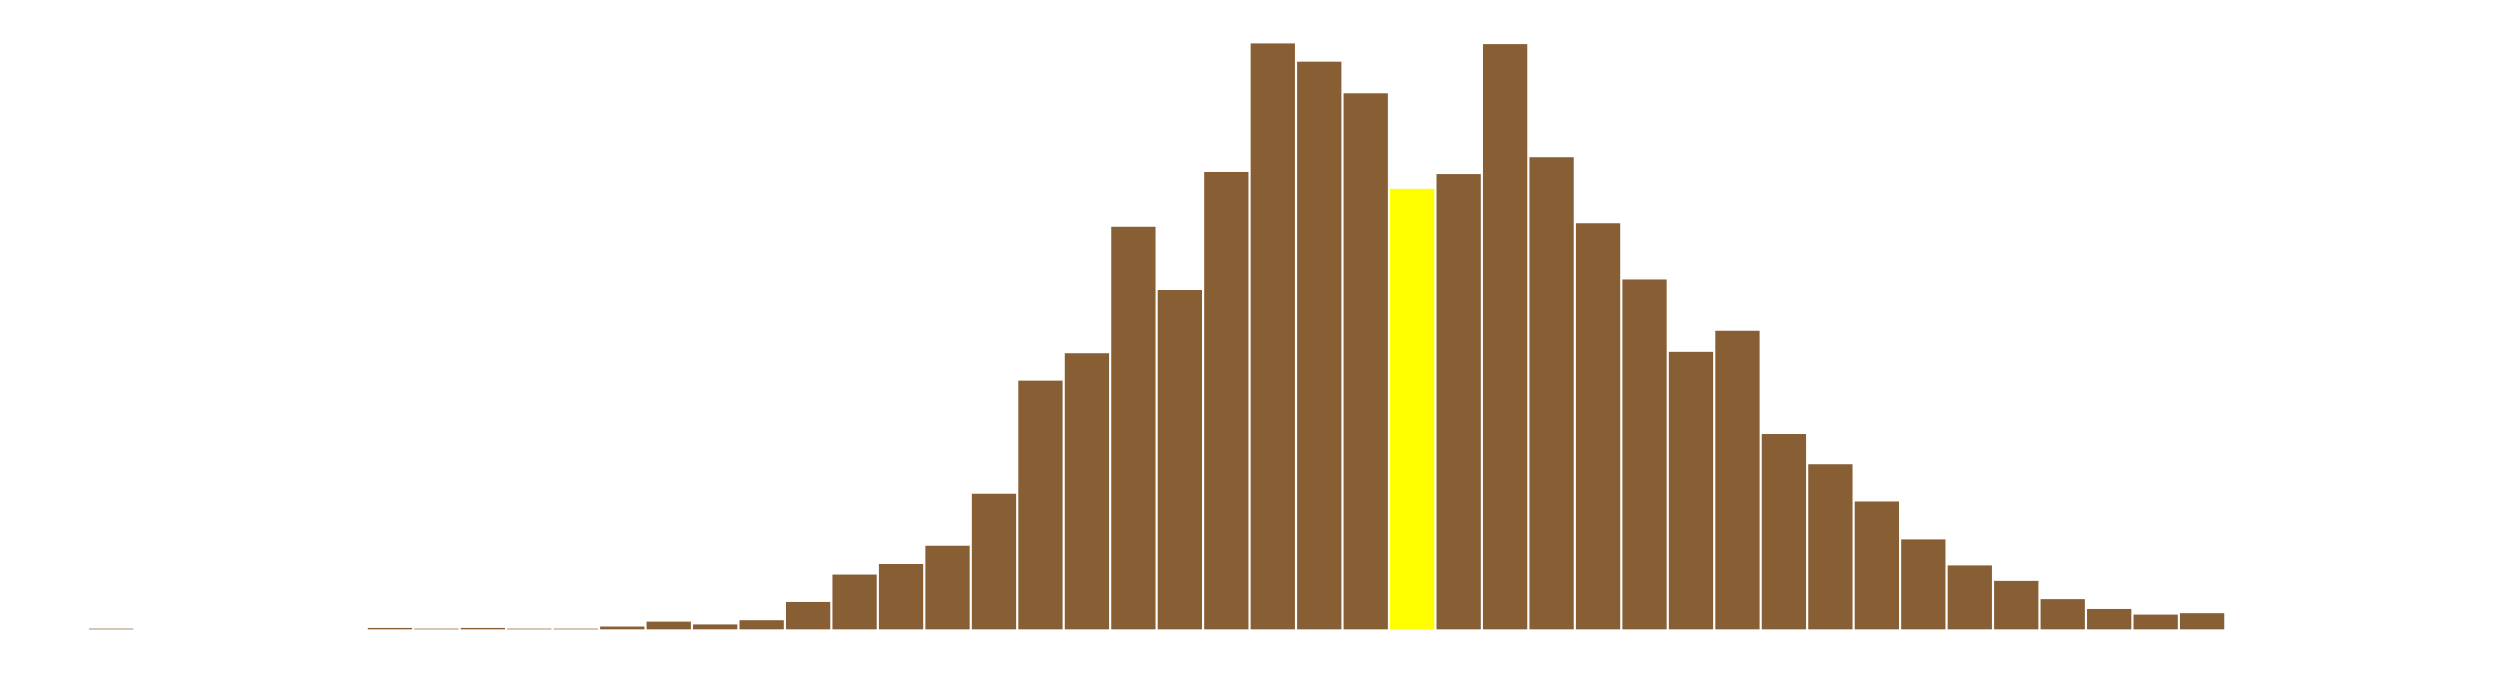
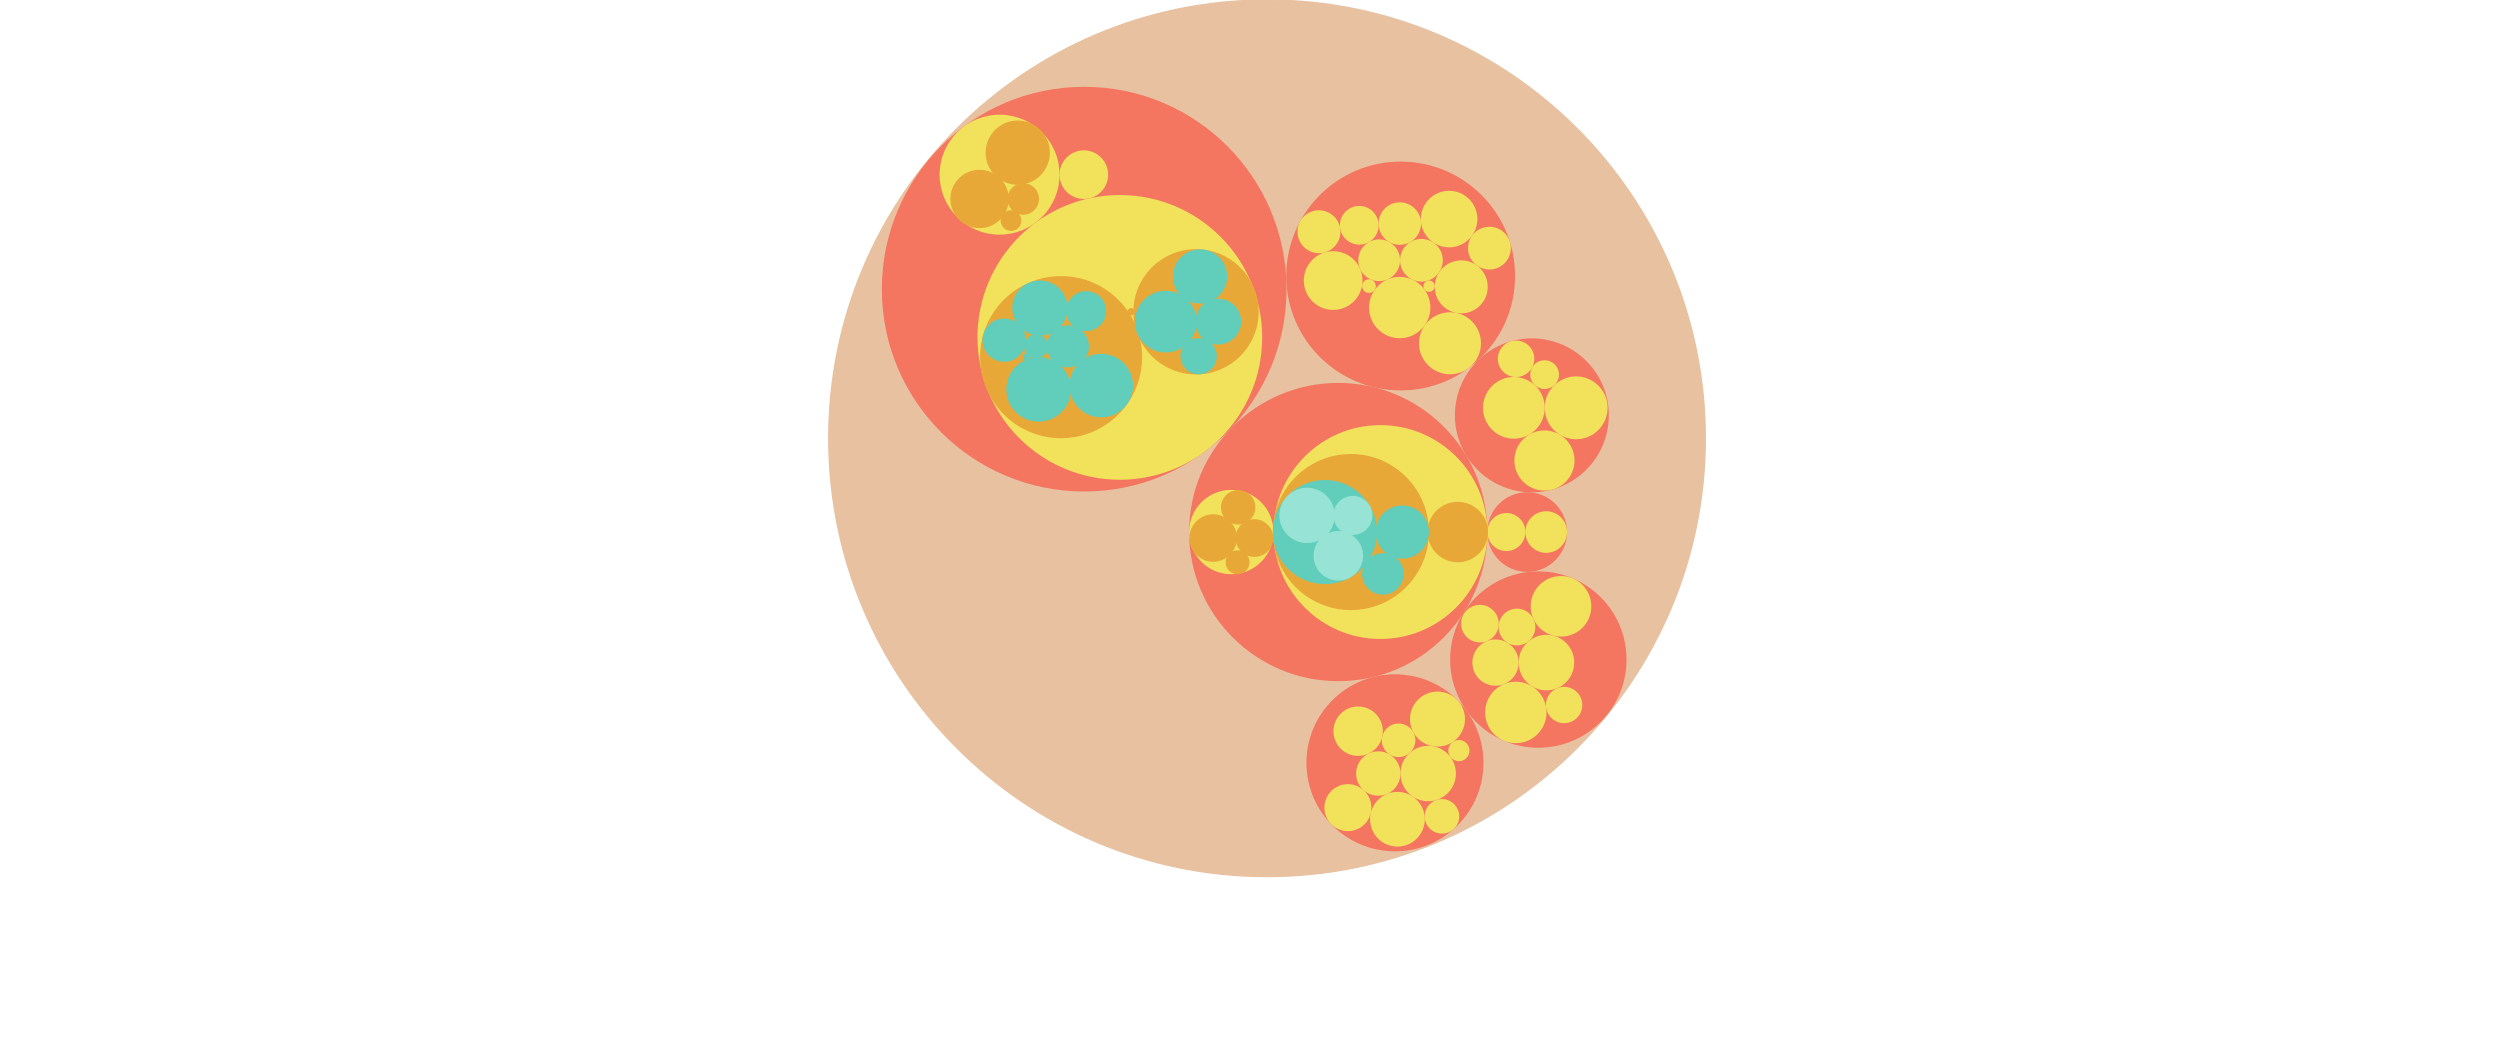
- <svg xmlns="http://www.w3.org/2000/svg" fill="#885F35" font-family="system-ui, sans-serif" font-size="10" height="320" id="svg" tag_name="svg" text-anchor="middle" viewBox="0 0 1152 320" width="1152">
-   <g aria-label="rect" fill="steelblue" id="g" tag_name="svg/g">
-     <rect fill="#885F35" height="0.324" id="rect_40" tag_name="svg/g/rect_40" width="20.412" x="41" y="289.676" />
-     <rect fill="#885F35" height="0.647" id="rect_39" tag_name="svg/g/rect_39" width="20.412" x="169.471" y="289.353" />
-     <rect fill="#885F35" height="0.324" id="rect_38" tag_name="svg/g/rect_38" width="20.412" x="190.882" y="289.676" />
-     <rect fill="#885F35" height="0.647" id="rect_37" tag_name="svg/g/rect_37" width="20.412" x="212.294" y="289.353" />
-     <rect fill="#885F35" height="0.324" id="rect_36" tag_name="svg/g/rect_36" width="20.412" x="233.706" y="289.676" />
-     <rect fill="#885F35" height="0.324" id="rect_35" tag_name="svg/g/rect_35" width="20.412" x="255.118" y="289.676" />
-     <rect fill="#885F35" height="1.295" id="rect_34" tag_name="svg/g/rect_34" width="20.412" x="276.529" y="288.705" />
-     <rect fill="#885F35" height="3.561" id="rect_33" tag_name="svg/g/rect_33" width="20.412" x="297.941" y="286.439" />
-     <rect fill="#885F35" height="2.266" id="rect_32" tag_name="svg/g/rect_32" width="20.412" x="319.353" y="287.734" />
-     <rect fill="#885F35" height="4.209" id="rect_31" tag_name="svg/g/rect_31" width="20.412" x="340.765" y="285.791" />
-     <rect fill="#885F35" height="12.626" id="rect_30" tag_name="svg/g/rect_30" width="20.412" x="362.176" y="277.374" />
-     <rect fill="#885F35" height="25.252" id="rect_29" tag_name="svg/g/rect_29" width="20.412" x="383.588" y="264.748" />
-     <rect fill="#885F35" height="30.108" id="rect_28" tag_name="svg/g/rect_28" width="20.412" x="405" y="259.892" />
-     <rect fill="#885F35" height="38.525" id="rect_27" tag_name="svg/g/rect_27" width="20.412" x="426.412" y="251.475" />
-     <rect fill="#885F35" height="62.482" id="rect_26" tag_name="svg/g/rect_26" width="20.412" x="447.824" y="227.518" />
-     <rect fill="#885F35" height="114.604" id="rect_25" tag_name="svg/g/rect_25" width="20.412" x="469.235" y="175.396" />
-     <rect fill="#885F35" height="127.23" id="rect_24" tag_name="svg/g/rect_24" width="20.412" x="490.647" y="162.77" />
-     <rect fill="#885F35" height="185.504" id="rect_23" tag_name="svg/g/rect_23" width="20.412" x="512.059" y="104.496" />
-     <rect fill="#885F35" height="156.367" id="rect_22" tag_name="svg/g/rect_22" width="20.412" x="533.471" y="133.633" />
-     <rect fill="#885F35" height="210.755" id="rect_21" tag_name="svg/g/rect_21" width="20.412" x="554.882" y="79.245" />
-     <rect fill="#885F35" height="270" id="rect_20" tag_name="svg/g/rect_20" width="20.412" x="576.294" y="20" />
-     <rect fill="#885F35" height="261.583" id="rect_19" tag_name="svg/g/rect_19" width="20.412" x="597.706" y="28.417" />
-     <rect fill="#885F35" height="247.014" id="rect_18" tag_name="svg/g/rect_18" width="20.412" x="619.118" y="42.986" />
-     <rect fill="yellow" height="202.986" id="rect_17" tag_name="svg/g/rect_17" width="20.412" x="640.529" y="87.014" />
-     <rect fill="#885F35" height="209.784" id="rect_16" tag_name="svg/g/rect_16" width="20.412" x="661.941" y="80.216" />
-     <rect fill="#885F35" height="269.676" id="rect_15" tag_name="svg/g/rect_15" width="20.412" x="683.353" y="20.324" />
-     <rect fill="#885F35" height="217.554" id="rect_14" tag_name="svg/g/rect_14" width="20.412" x="704.765" y="72.446" />
-     <rect fill="#885F35" height="187.122" id="rect_13" tag_name="svg/g/rect_13" width="20.412" x="726.176" y="102.878" />
-     <rect fill="#885F35" height="161.223" id="rect_12" tag_name="svg/g/rect_12" width="20.412" x="747.588" y="128.777" />
-     <rect fill="#885F35" height="127.878" id="rect_11" tag_name="svg/g/rect_11" width="20.412" x="769" y="162.122" />
-     <rect fill="#885F35" height="137.59" id="rect_10" tag_name="svg/g/rect_10" width="20.412" x="790.412" y="152.41" />
-     <rect fill="#885F35" height="90" id="rect_9" tag_name="svg/g/rect_9" width="20.412" x="811.824" y="200" />
-     <rect fill="#885F35" height="76.079" id="rect_8" tag_name="svg/g/rect_8" width="20.412" x="833.235" y="213.921" />
-     <rect fill="#885F35" height="58.921" id="rect_7" tag_name="svg/g/rect_7" width="20.412" x="854.647" y="231.079" />
-     <rect fill="#885F35" height="41.439" id="rect_6" tag_name="svg/g/rect_6" width="20.412" x="876.059" y="248.561" />
-     <rect fill="#885F35" height="29.46" id="rect_5" tag_name="svg/g/rect_5" width="20.412" x="897.471" y="260.54" />
-     <rect fill="#885F35" height="22.338" id="rect_4" tag_name="svg/g/rect_4" width="20.412" x="918.882" y="267.662" />
-     <rect fill="#885F35" height="13.921" id="rect_3" tag_name="svg/g/rect_3" width="20.412" x="940.294" y="276.079" />
-     <rect fill="#885F35" height="9.388" id="rect_2" tag_name="svg/g/rect_2" width="20.412" x="961.706" y="280.612" />
-     <rect fill="#885F35" height="6.799" id="rect_1" tag_name="svg/g/rect_1" width="20.412" x="983.118" y="283.201" />
-     <rect fill="#885F35" height="7.446" id="rect" tag_name="svg/g/rect" width="20.412" x="1004.529" y="282.554" />
-   </g>
+ <svg xmlns="http://www.w3.org/2000/svg" height="340" id="svg" tag_name="svg" viewBox="0,0,1300,800" width="800">
+   <circle cx="662.82" cy="330" fill="#E8C1A0" id="circle_80" r="330" stroke="#E8C1A0" tag_name="svg/circle_80" />
+   <circle cx="716.421" cy="400.597" fill="#f47560" id="circle_79" r="112.281" tag_name="svg/circle_79" />
+   <circle cx="858.696" cy="400.597" fill="#f47560" id="circle_78" r="29.993" tag_name="svg/circle_78" />
+   <circle cx="867.1" cy="496.613" fill="#f47560" id="circle_77" r="66.39" tag_name="svg/circle_77" />
+   <circle cx="862.216" cy="312.729" fill="#f47560" id="circle_76" r="57.945" tag_name="svg/circle_76" />
+   <circle cx="763.441" cy="207.823" fill="#f47560" id="circle_75" r="86.145" tag_name="svg/circle_75" />
+   <circle cx="759.14" cy="574.348" fill="#f47560" id="circle_74" r="66.644" tag_name="svg/circle_74" />
+   <circle cx="525.153" cy="217.716" fill="#f47560" id="circle_73" r="152.349" tag_name="svg/circle_73" />
+   <circle cx="635.914" cy="400.597" fill="#F1E15B" id="circle_72" r="31.774" tag_name="svg/circle_72" />
+   <circle cx="748.195" cy="400.597" fill="#F1E15B" id="circle_71" r="80.507" tag_name="svg/circle_71" />
+   <circle cx="843.025" cy="400.597" fill="#F1E15B" id="circle_70" r="14.323" tag_name="svg/circle_70" />
+   <circle cx="873.018" cy="400.597" fill="#F1E15B" id="circle_69" r="15.671" tag_name="svg/circle_69" />
+   <circle cx="834.853" cy="498.881" fill="#F1E15B" id="circle_68" r="17.413" tag_name="svg/circle_68" />
+   <circle cx="873.196" cy="498.881" fill="#F1E15B" id="circle_67" r="20.929" tag_name="svg/circle_67" />
+   <circle cx="850.147" cy="536.421" fill="#F1E15B" id="circle_66" r="23.122" tag_name="svg/circle_66" />
+   <circle cx="850.998" cy="472.125" fill="#F1E15B" id="circle_65" r="13.836" tag_name="svg/circle_65" />
+   <circle cx="886.519" cy="530.822" fill="#F1E15B" id="circle_64" r="13.679" tag_name="svg/circle_64" />
+   <circle cx="884.172" cy="456.529" fill="#F1E15B" id="circle_63" r="22.822" tag_name="svg/circle_63" />
+   <circle cx="823.129" cy="469.576" fill="#F1E15B" id="circle_62" r="14.15" tag_name="svg/circle_62" />
+   <circle cx="848.668" cy="307.07" fill="#F1E15B" id="circle_61" r="23.24" tag_name="svg/circle_61" />
+   <circle cx="895.57" cy="307.07" fill="#F1E15B" id="circle_60" r="23.663" tag_name="svg/circle_60" />
+   <circle cx="871.703" cy="346.741" fill="#F1E15B" id="circle_59" r="22.635" tag_name="svg/circle_59" />
+   <circle cx="871.81" cy="282.062" fill="#F1E15B" id="circle_58" r="10.833" tag_name="svg/circle_58" />
+   <circle cx="850.336" cy="270.139" fill="#F1E15B" id="circle_57" r="13.729" tag_name="svg/circle_57" />
+   <circle cx="747.254" cy="195.98" fill="#F1E15B" id="circle_56" r="15.73" tag_name="svg/circle_56" />
+   <circle cx="779.073" cy="195.98" fill="#F1E15B" id="circle_55" r="16.089" tag_name="svg/circle_55" />
+   <circle cx="762.723" cy="231.583" fill="#F1E15B" id="circle_54" r="23.089" tag_name="svg/circle_54" />
+   <circle cx="762.804" cy="168.341" fill="#F1E15B" id="circle_53" r="15.983" tag_name="svg/circle_53" />
+   <circle cx="732.277" cy="169.639" fill="#F1E15B" id="circle_52" r="14.571" tag_name="svg/circle_52" />
+   <circle cx="799.928" cy="164.952" fill="#F1E15B" id="circle_51" r="21.296" tag_name="svg/circle_51" />
+   <circle cx="784.838" cy="215.494" fill="#F1E15B" id="circle_50" r="4.259" tag_name="svg/circle_50" />
+   <circle cx="739.573" cy="215.402" fill="#F1E15B" id="circle_49" r="5.156" tag_name="svg/circle_49" />
+   <circle cx="809.05" cy="215.999" fill="#F1E15B" id="circle_48" r="19.958" tag_name="svg/circle_48" />
+   <circle cx="712.623" cy="211.239" fill="#F1E15B" id="circle_47" r="22.113" tag_name="svg/circle_47" />
+   <circle cx="701.92" cy="174.482" fill="#F1E15B" id="circle_46" r="16.171" tag_name="svg/circle_46" />
+   <circle cx="830.262" cy="186.833" fill="#F1E15B" id="circle_45" r="16.105" tag_name="svg/circle_45" />
+   <circle cx="800.583" cy="258.464" fill="#F1E15B" id="circle_44" r="23.343" tag_name="svg/circle_44" />
+   <circle cx="746.596" cy="582.423" fill="#F1E15B" id="circle_43" r="16.704" tag_name="svg/circle_43" />
+   <circle cx="784.171" cy="582.423" fill="#F1E15B" id="circle_42" r="20.871" tag_name="svg/circle_42" />
+   <circle cx="761.014" cy="616.835" fill="#F1E15B" id="circle_41" r="20.606" tag_name="svg/circle_41" />
+   <circle cx="761.899" cy="557.397" fill="#F1E15B" id="circle_40" r="12.63" tag_name="svg/circle_40" />
+   <circle cx="794.543" cy="614.66" fill="#F1E15B" id="circle_39" r="12.993" tag_name="svg/circle_39" />
+   <circle cx="791.172" cy="541.431" fill="#F1E15B" id="circle_38" r="20.714" tag_name="svg/circle_38" />
+   <circle cx="731.425" cy="550.539" fill="#F1E15B" id="circle_37" r="18.606" tag_name="svg/circle_37" />
+   <circle cx="723.712" cy="608.115" fill="#F1E15B" id="circle_36" r="17.702" tag_name="svg/circle_36" />
+   <circle cx="807.284" cy="565.167" fill="#F1E15B" id="circle_35" r="7.973" tag_name="svg/circle_35" />
+   <circle cx="461.447" cy="131.516" fill="#F1E15B" id="circle_34" r="45.162" tag_name="svg/circle_34" />
+   <circle cx="524.903" cy="131.516" fill="#F1E15B" id="circle_33" r="18.294" tag_name="svg/circle_33" />
+   <circle cx="551.994" cy="254.036" fill="#F1E15B" id="circle_32" r="107.187" tag_name="svg/circle_32" />
+   <circle cx="622.248" cy="405.109" fill="#E8A838" id="circle_31" r="17.383" stroke="#E8A838" tag_name="svg/circle_31" />
+   <circle cx="653.32" cy="405.109" fill="#E8A838" id="circle_30" r="13.689" stroke="#E8A838" tag_name="svg/circle_30" />
+   <circle cx="640.644" cy="423.357" fill="#E8A838" id="circle_29" r="8.529" stroke="#E8A838" tag_name="svg/circle_29" />
+   <circle cx="641.111" cy="381.99" fill="#E8A838" id="circle_28" r="12.455" stroke="#E8A838" tag_name="svg/circle_28" />
+   <circle cx="725.944" cy="400.597" fill="#E8A838" id="circle_27" r="58.256" stroke="#E8A838" tag_name="svg/circle_27" />
+   <circle cx="806.451" cy="400.597" fill="#E8A838" id="circle_26" r="22.251" stroke="#E8A838" tag_name="svg/circle_26" />
+   <circle cx="446.377" cy="149.796" fill="#E8A838" id="circle_25" r="21.471" stroke="#E8A838" tag_name="svg/circle_25" />
+   <circle cx="479.249" cy="149.796" fill="#E8A838" id="circle_24" r="11.401" stroke="#E8A838" tag_name="svg/circle_24" />
+   <circle cx="470.081" cy="166.085" fill="#E8A838" id="circle_23" r="7.291" stroke="#E8A838" tag_name="svg/circle_23" />
+   <circle cx="475.105" cy="114.949" fill="#E8A838" id="circle_22" r="23.691" stroke="#E8A838" tag_name="svg/circle_22" />
+   <circle cx="560.436" cy="234.754" fill="#E8A838" id="circle_21" r="2.258" stroke="#E8A838" tag_name="svg/circle_21" />
+   <circle cx="609.361" cy="234.754" fill="#E8A838" id="circle_20" r="46.666" stroke="#E8A838" tag_name="svg/circle_20" />
+   <circle cx="507.76" cy="268.905" fill="#E8A838" id="circle_19" r="60.52" stroke="#E8A838" tag_name="svg/circle_19" />
+   <circle cx="706.394" cy="400.597" fill="#61CDBB" id="circle_18" r="38.705" stroke="#61CDBB" tag_name="svg/circle_18" />
+   <circle cx="764.649" cy="400.597" fill="#61CDBB" id="circle_17" r="19.55" stroke="#61CDBB" tag_name="svg/circle_17" />
+   <circle cx="750.083" cy="432.102" fill="#61CDBB" id="circle_16" r="15.158" stroke="#61CDBB" tag_name="svg/circle_16" />
+   <circle cx="586.609" cy="242.171" fill="#61CDBB" id="circle_15" r="22.736" stroke="#61CDBB" tag_name="svg/circle_15" />
+   <circle cx="626.092" cy="242.171" fill="#61CDBB" id="circle_14" r="16.747" stroke="#61CDBB" tag_name="svg/circle_14" />
+   <circle cx="611.342" cy="268.195" fill="#61CDBB" id="circle_13" r="13.166" stroke="#61CDBB" tag_name="svg/circle_13" />
+   <circle cx="612.366" cy="208.174" fill="#61CDBB" id="circle_12" r="19.917" stroke="#61CDBB" tag_name="svg/circle_12" />
+   <circle cx="488.913" cy="260.788" fill="#61CDBB" id="circle_11" r="8.623" stroke="#61CDBB" tag_name="svg/circle_11" />
+   <circle cx="512.887" cy="260.788" fill="#61CDBB" id="circle_10" r="15.351" stroke="#61CDBB" tag_name="svg/circle_10" />
+   <circle cx="497.325" cy="264.922" fill="#61CDBB" id="circle_9" r="0.75" stroke="#61CDBB" tag_name="svg/circle_9" />
+   <circle cx="491.833" cy="231.994" fill="#61CDBB" id="circle_8" r="20.319" stroke="#61CDBB" tag_name="svg/circle_8" />
+   <circle cx="490.851" cy="293.17" fill="#61CDBB" id="circle_7" r="23.817" stroke="#61CDBB" tag_name="svg/circle_7" />
+   <circle cx="526.634" cy="234.231" fill="#61CDBB" id="circle_6" r="14.554" stroke="#61CDBB" tag_name="svg/circle_6" />
+   <circle cx="538.023" cy="290.333" fill="#61CDBB" id="circle_5" r="23.439" stroke="#61CDBB" tag_name="svg/circle_5" />
+   <circle cx="464.925" cy="256.113" fill="#61CDBB" id="circle_4" r="15.816" stroke="#61CDBB" tag_name="svg/circle_4" />
+   <circle cx="481.713" cy="268.837" fill="#61CDBB" id="circle_3" r="2.176" stroke="#61CDBB" tag_name="svg/circle_3" />
+   <circle cx="692.954" cy="388.067" fill="#97E3D5" id="circle_2" r="20.33" stroke="#97E3D5" tag_name="svg/circle_2" />
+   <circle cx="727.47" cy="388.067" fill="#97E3D5" id="circle_1" r="14.185" stroke="#97E3D5" tag_name="svg/circle_1" />
+   <circle cx="716.516" cy="418.489" fill="#97E3D5" id="circle" r="18.149" stroke="#97E3D5" tag_name="svg/circle" />
</svg>
